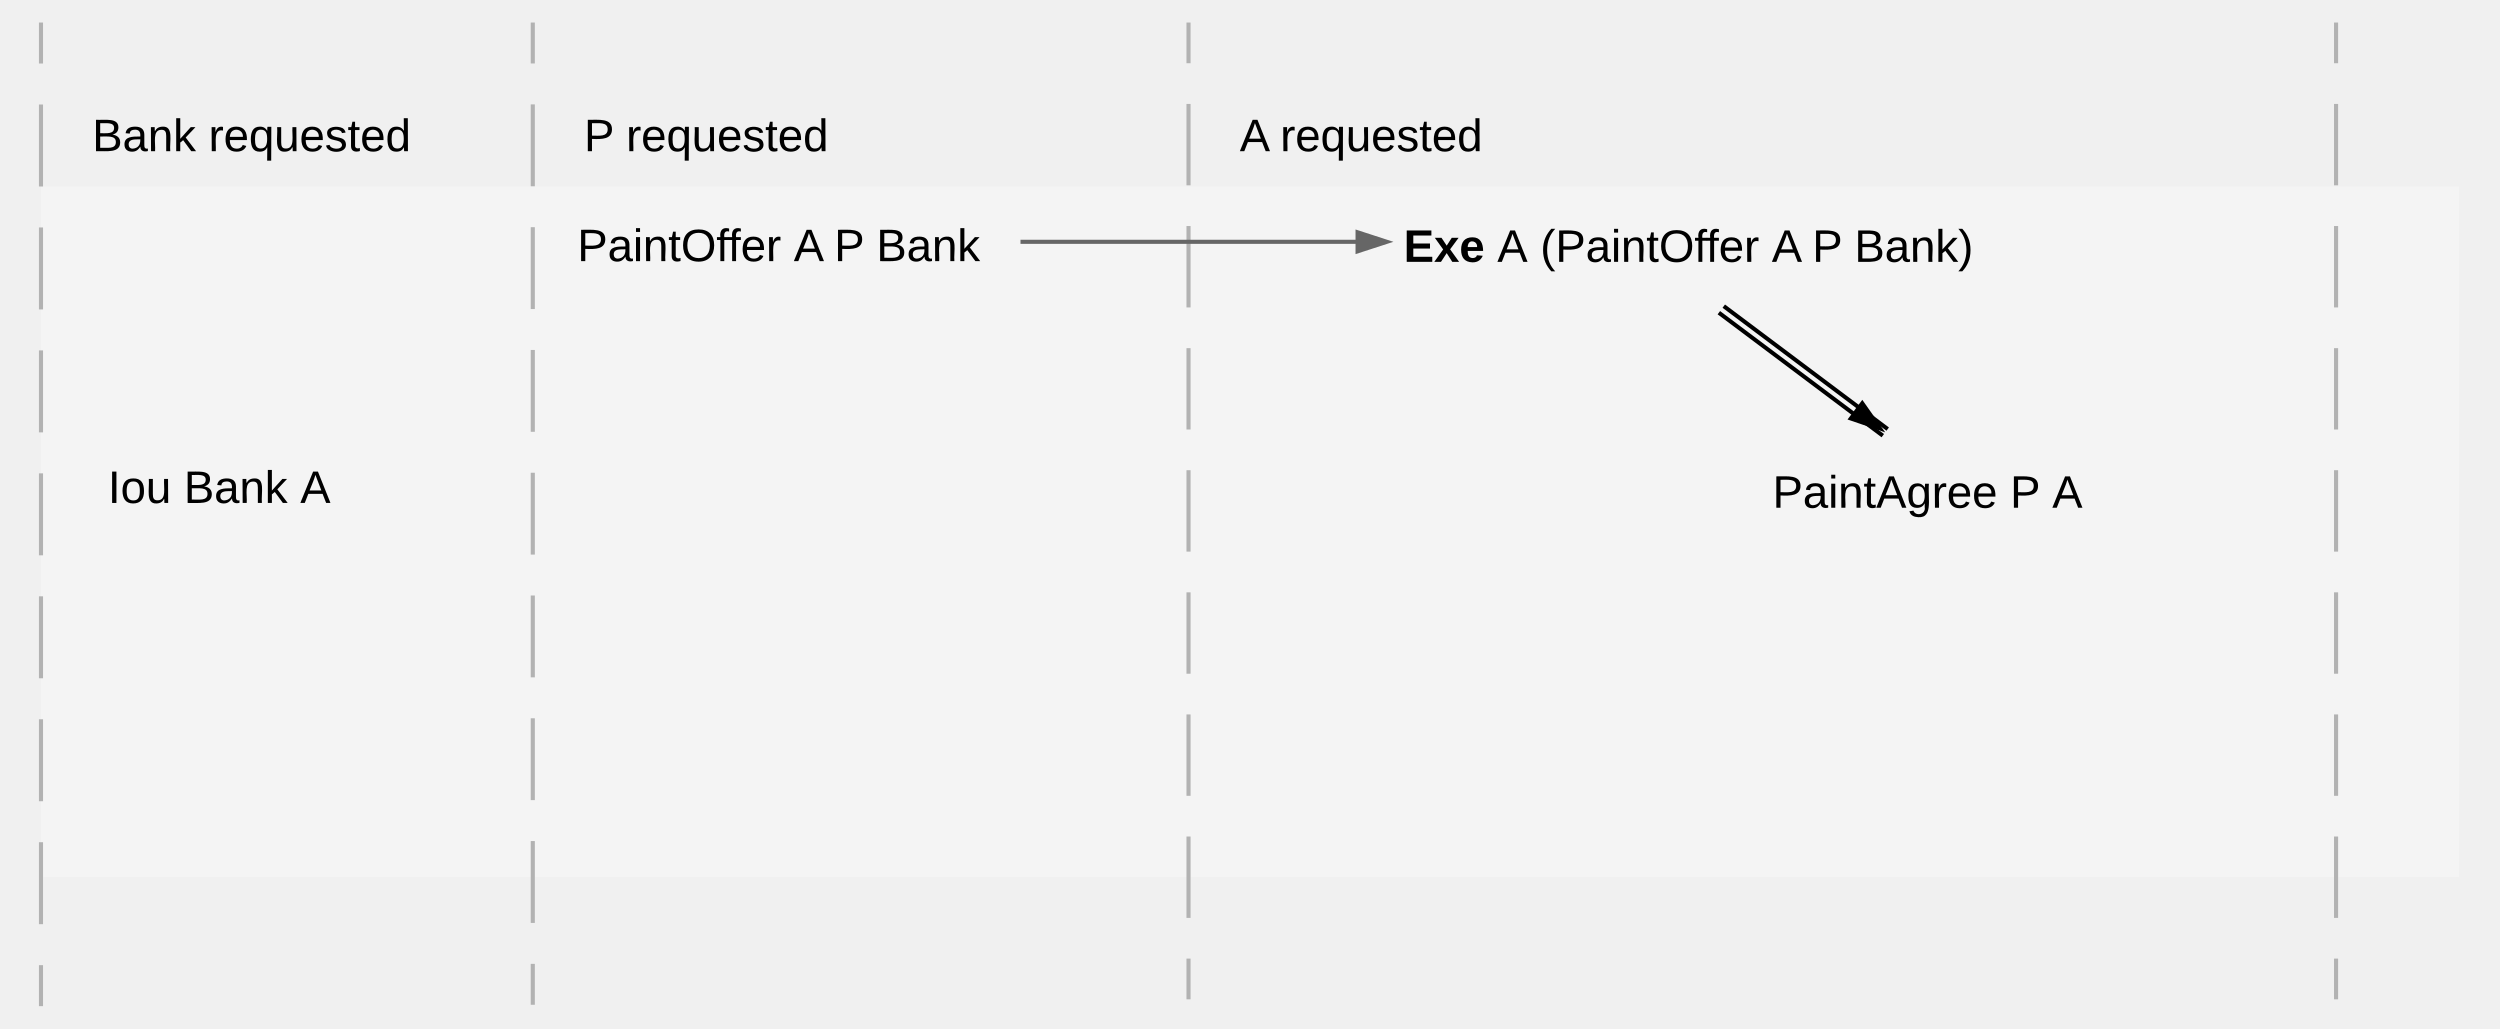
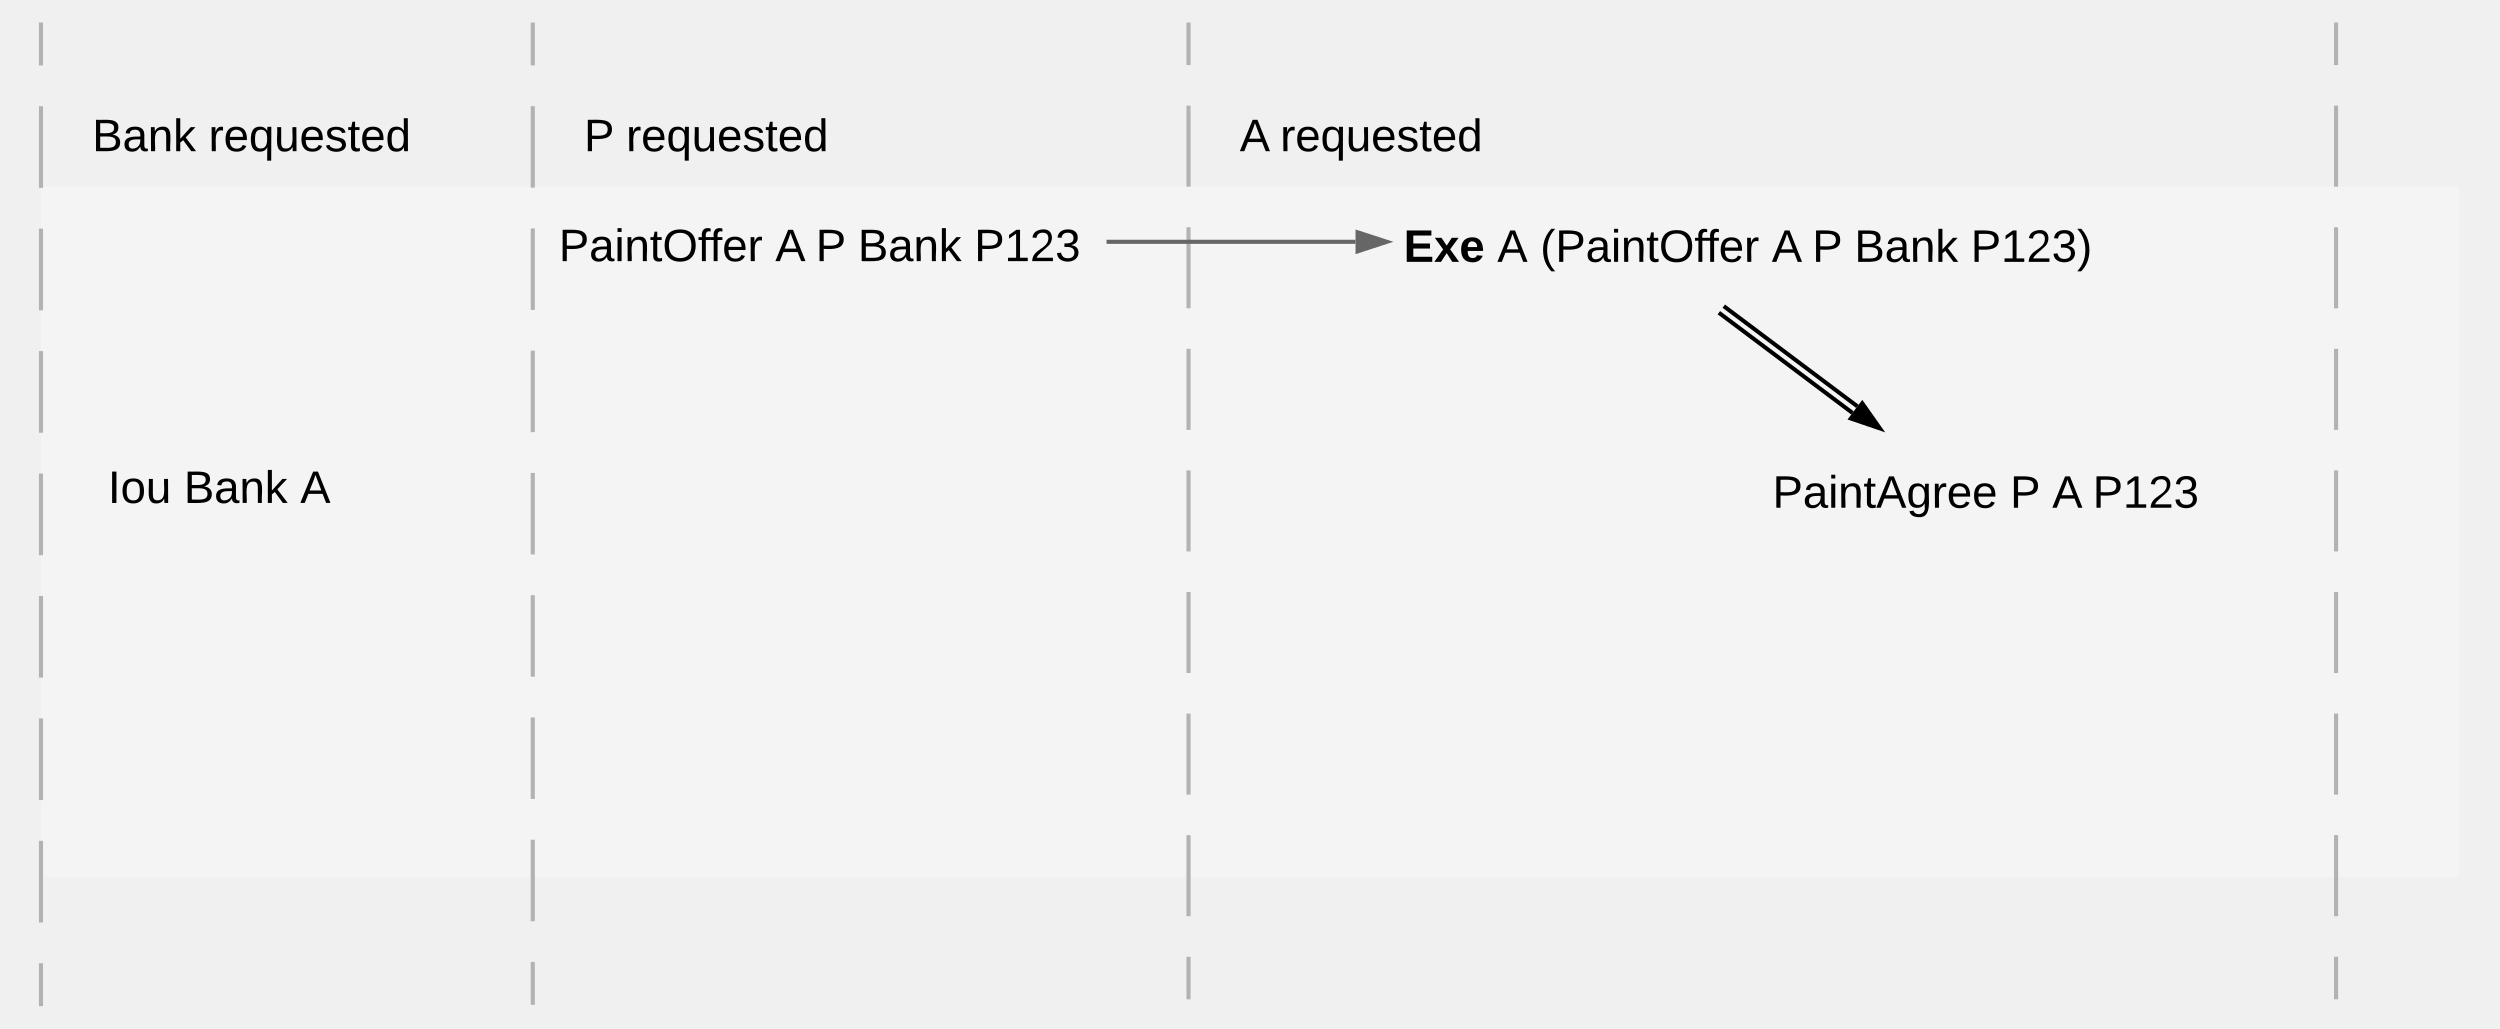
<svg xmlns="http://www.w3.org/2000/svg" xmlns:ns1="lucid" xmlns:xlink="http://www.w3.org/1999/xlink" width="1220" height="502">
  <g transform="translate(-140 -129)" ns1:page-tab-id="0_0">
    <path d="M160 220h1180v337H160z" stroke="#000" stroke-opacity="0" stroke-width="2" fill="#f4f4f4" />
    <path d="M167 340h160v60H167z" stroke="#000" stroke-opacity="0" stroke-width="2" fill="#fff" fill-opacity="0" />
    <use xlink:href="#a" transform="matrix(1,0,0,1,172,345) translate(20.67901 29.44444)" />
    <use xlink:href="#b" transform="matrix(1,0,0,1,172,345) translate(57.71605 29.44444)" />
    <use xlink:href="#c" transform="matrix(1,0,0,1,172,345) translate(114.5062 29.44444)" />
    <path d="M180 180h200v60H180z" stroke="#000" stroke-opacity="0" stroke-width="2" fill="#fff" fill-opacity="0" />
    <use xlink:href="#d" transform="matrix(1,0,0,1,185,185) translate(0 17.77778)" />
    <use xlink:href="#e" transform="matrix(1,0,0,1,185,185) translate(56.79012 17.77778)" />
-     <path d="M400 619.33V140" fill="none" />
-     <path d="M400 619.33v-19.97m0-19.97v-39.96m0-19.97v-39.94m0-19.97V419.6m0-19.96V359.7m0-19.98v-39.94m0-19.97v-39.94m0-19.97v-39.96m0-19.97V140" stroke="#b2b2b2" stroke-width="2" fill="none" />
-     <path d="M160 620V140" fill="none" />
-     <path d="M160 620v-20m0-20v-40m0-20v-40m0-20v-40m0-20v-40m0-20v-40m0-20v-40m0-20v-40m0-20v-20" stroke="#b2b2b2" stroke-width="2" fill="none" />
-     <path d="M720 616.67V140" fill="none" />
-     <path d="M720 616.67V596.8m0-19.86v-39.72m0-19.86v-39.72m0-19.86v-39.72m0-19.87v-39.73m0-19.86v-39.7m0-19.87V239.3m0-19.86v-39.72m0-19.86V140" stroke="#b2b2b2" stroke-width="2" fill="none" />
+     <path d="M400 618.33V141" fill="none" />
+     <path d="M400 618.33v-19.9m0-19.87v-39.78m0-19.9v-39.77m0-19.88v-39.78m0-19.88v-39.78m0-19.9v-39.77m0-19.88v-39.78m0-19.88v-39.78m0-19.9V141M400 618.3v1.03M400 141.03V140" stroke="#b2b2b2" stroke-width="2" fill="none" />
+     <path d="M160 619V141" fill="none" />
+     <path d="M160 619v-19.92m0-19.9v-39.85m0-19.9v-39.85m0-19.9v-39.85m0-19.9v-39.85m0-19.9v-39.85m0-19.9v-39.85m0-19.9v-39.85m0-19.9V141M160 618.97V620M160 141.03V140" stroke="#b2b2b2" stroke-width="2" fill="none" />
+     <path d="M720 615.67V141" fill="none" />
+     <path d="M720 615.67V595.9m0-19.8v-39.54m0-19.78v-39.56m0-19.78V417.9m0-19.8v-39.54m0-19.78v-39.56m0-19.78V239.9m0-19.8v-39.54m0-19.78V141M720 615.64v1.03M720 141.03V140" stroke="#b2b2b2" stroke-width="2" fill="none" />
    <path d="M420 180h200v60H420z" stroke="#000" stroke-opacity="0" stroke-width="2" fill="#fff" fill-opacity="0" />
    <use xlink:href="#f" transform="matrix(1,0,0,1,425,185) translate(0 17.77778)" />
-     <use xlink:href="#g" transform="matrix(1,0,0,1,425,185) translate(20.55556 17.77778)" />
-     <path d="M400 220h240v63.33H400z" stroke="#000" stroke-opacity="0" stroke-width="2" fill="#fff" fill-opacity="0" />
-     <use xlink:href="#h" transform="matrix(1,0,0,1,405,225) translate(16.7284 31.44444)" />
-     <use xlink:href="#i" transform="matrix(1,0,0,1,405,225) translate(122.3457 31.44444)" />
-     <use xlink:href="#j" transform="matrix(1,0,0,1,405,225) translate(142.0988 31.44444)" />
-     <use xlink:href="#k" transform="matrix(1,0,0,1,405,225) translate(162.6543 31.44444)" />
+     <use xlink:href="#e" transform="matrix(1,0,0,1,425,185) translate(20.55556 17.77778)" />
+     <path d="M400 220h280v63.33H400z" stroke="#000" stroke-opacity="0" stroke-width="2" fill="#fff" fill-opacity="0" />
+     <use xlink:href="#g" transform="matrix(1,0,0,1,405,225) translate(7.716049 31.44444)" />
+     <use xlink:href="#h" transform="matrix(1,0,0,1,405,225) translate(113.3333 31.44444)" />
+     <use xlink:href="#i" transform="matrix(1,0,0,1,405,225) translate(133.0864 31.44444)" />
+     <use xlink:href="#b" transform="matrix(1,0,0,1,405,225) translate(153.642 31.44444)" />
+     <use xlink:href="#j" transform="matrix(1,0,0,1,405,225) translate(210.4321 31.44444)" />
    <path d="M740 180h200v60H740z" stroke="#000" stroke-opacity="0" stroke-width="2" fill="#fff" fill-opacity="0" />
-     <use xlink:href="#l" transform="matrix(1,0,0,1,745,185) translate(0 17.77778)" />
-     <use xlink:href="#g" transform="matrix(1,0,0,1,745,185) translate(19.75309 17.77778)" />
-     <path d="M981.2 278.4l80 60M978.8 281.6l80 60" stroke="#000" stroke-width="2" fill="none" />
+     <use xlink:href="#k" transform="matrix(1,0,0,1,745,185) translate(0 17.77778)" />
+     <use xlink:href="#e" transform="matrix(1,0,0,1,745,185) translate(19.75309 17.77778)" />
+     <path d="M982 279l64.4 48.3M979.6 282.2l64.4 48.3M982.02 279.02l-.82-.62M979.62 282.22l-.82-.62" stroke="#000" stroke-width="2" fill="none" />
    <path d="M1057.4 338.06l-14.18-4.85 5.56-7.4z" stroke="#000" stroke-width="2" />
    <path d="M820 234h393v63.33H820z" stroke="#000" stroke-opacity="0" stroke-width="2" fill="#fff" fill-opacity="0" />
-     <g>
-       <use xlink:href="#m" transform="matrix(1,0,0,1,825,239) translate(0 17.77778)" />
-       <use xlink:href="#n" transform="matrix(1,0,0,1,825,239) translate(45.67901 17.77778)" />
-       <use xlink:href="#o" transform="matrix(1,0,0,1,825,239) translate(66.66667 17.77778)" />
-       <use xlink:href="#p" transform="matrix(1,0,0,1,825,239) translate(179.6296 17.77778)" />
-       <use xlink:href="#q" transform="matrix(1,0,0,1,825,239) translate(199.3827 17.77778)" />
-       <use xlink:href="#r" transform="matrix(1,0,0,1,825,239) translate(219.9383 17.77778)" />
-     </g>
+     <use xlink:href="#l" transform="matrix(1,0,0,1,825,239) translate(0 17.77778)" />
+     <use xlink:href="#m" transform="matrix(1,0,0,1,825,239) translate(45.67901 17.77778)" />
+     <use xlink:href="#n" transform="matrix(1,0,0,1,825,239) translate(66.66667 17.77778)" />
+     <use xlink:href="#o" transform="matrix(1,0,0,1,825,239) translate(179.6296 17.77778)" />
+     <use xlink:href="#p" transform="matrix(1,0,0,1,825,239) translate(199.3827 17.77778)" />
+     <use xlink:href="#q" transform="matrix(1,0,0,1,825,239) translate(219.9383 17.77778)" />
+     <use xlink:href="#r" transform="matrix(1,0,0,1,825,239) translate(276.7284 17.77778)" />
    <path d="M1000 354h260v63.33h-260z" stroke="#000" stroke-opacity="0" stroke-width="2" fill="#fff" fill-opacity="0" />
    <g>
      <use xlink:href="#s" transform="matrix(1,0,0,1,1005,359) translate(0 17.77778)" />
      <use xlink:href="#t" transform="matrix(1,0,0,1,1005,359) translate(115.9259 17.77778)" />
      <use xlink:href="#u" transform="matrix(1,0,0,1,1005,359) translate(136.4815 17.77778)" />
+       <use xlink:href="#v" transform="matrix(1,0,0,1,1005,359) translate(156.2346 17.77778)" />
    </g>
-     <path d="M1280 616.67V140" fill="none" />
-     <path d="M1280 616.67V596.8m0-19.86v-39.72m0-19.86v-39.72m0-19.86v-39.72m0-19.87v-39.73m0-19.86v-39.7m0-19.87V239.3m0-19.86v-39.72m0-19.86V140" stroke="#b2b2b2" stroke-width="2" fill="none" />
-     <path d="M638 247h163.76" stroke="#666" stroke-width="2" fill="none" />
+     <path d="M1280 615.67V141" fill="none" />
+     <path d="M1280 615.67V595.9m0-19.8v-39.54m0-19.78v-39.56m0-19.78V417.9m0-19.8v-39.54m0-19.78v-39.56m0-19.78V239.9m0-19.8v-39.54m0-19.78V141M1280 615.64v1.03M1280 141.03V140" stroke="#b2b2b2" stroke-width="2" fill="none" />
+     <path d="M681 247h120.5M681.03 247H680" stroke="#666" stroke-width="2" fill="none" />
    <path d="M816.76 247l-14.26 4.64v-9.28z" stroke="#666" stroke-width="2" fill="#666" />
    <defs>
-       <path d="M33 0v-248h34V0H33" id="v" />
-       <path d="M100-194c62-1 85 37 85 99 1 63-27 99-86 99S16-35 15-95c0-66 28-99 85-99zM99-20c44 1 53-31 53-75 0-43-8-75-51-75s-53 32-53 75 10 74 51 75" id="w" />
-       <path d="M84 4C-5 8 30-112 23-190h32v120c0 31 7 50 39 49 72-2 45-101 50-169h31l1 190h-30c-1-10 1-25-2-33-11 22-28 36-60 37" id="x" />
+       <path d="M33 0v-248h34V0H33" id="w" />
+       <path d="M100-194c62-1 85 37 85 99 1 63-27 99-86 99S16-35 15-95c0-66 28-99 85-99zM99-20c44 1 53-31 53-75 0-43-8-75-51-75s-53 32-53 75 10 74 51 75" id="x" />
+       <path d="M84 4C-5 8 30-112 23-190h32v120c0 31 7 50 39 49 72-2 45-101 50-169h31l1 190h-30c-1-10 1-25-2-33-11 22-28 36-60 37" id="y" />
      <g id="a">
-         <use transform="matrix(0.0617284,0,0,0.0617284,0,0)" xlink:href="#v" />
-         <use transform="matrix(0.0617284,0,0,0.0617284,6.17284,0)" xlink:href="#w" />
-         <use transform="matrix(0.0617284,0,0,0.0617284,18.51852,0)" xlink:href="#x" />
+         <use transform="matrix(0.0617284,0,0,0.0617284,0,0)" xlink:href="#w" />
+         <use transform="matrix(0.0617284,0,0,0.0617284,6.17284,0)" xlink:href="#x" />
+         <use transform="matrix(0.0617284,0,0,0.0617284,18.51852,0)" xlink:href="#y" />
      </g>
-       <path d="M160-131c35 5 61 23 61 61C221 17 115-2 30 0v-248c76 3 177-17 177 60 0 33-19 50-47 57zm-97-11c50-1 110 9 110-42 0-47-63-36-110-37v79zm0 115c55-2 124 14 124-45 0-56-70-42-124-44v89" id="y" />
-       <path d="M141-36C126-15 110 5 73 4 37 3 15-17 15-53c-1-64 63-63 125-63 3-35-9-54-41-54-24 1-41 7-42 31l-33-3c5-37 33-52 76-52 45 0 72 20 72 64v82c-1 20 7 32 28 27v20c-31 9-61-2-59-35zM48-53c0 20 12 33 32 33 41-3 63-29 60-74-43 2-92-5-92 41" id="z" />
-       <path d="M117-194c89-4 53 116 60 194h-32v-121c0-31-8-49-39-48C34-167 62-67 57 0H25l-1-190h30c1 10-1 24 2 32 11-22 29-35 61-36" id="A" />
-       <path d="M143 0L79-87 56-68V0H24v-261h32v163l83-92h37l-77 82L181 0h-38" id="B" />
+       <path d="M160-131c35 5 61 23 61 61C221 17 115-2 30 0v-248c76 3 177-17 177 60 0 33-19 50-47 57zm-97-11c50-1 110 9 110-42 0-47-63-36-110-37v79zm0 115c55-2 124 14 124-45 0-56-70-42-124-44v89" id="z" />
+       <path d="M141-36C126-15 110 5 73 4 37 3 15-17 15-53c-1-64 63-63 125-63 3-35-9-54-41-54-24 1-41 7-42 31l-33-3c5-37 33-52 76-52 45 0 72 20 72 64v82c-1 20 7 32 28 27v20c-31 9-61-2-59-35zM48-53c0 20 12 33 32 33 41-3 63-29 60-74-43 2-92-5-92 41" id="A" />
+       <path d="M117-194c89-4 53 116 60 194h-32v-121c0-31-8-49-39-48C34-167 62-67 57 0H25l-1-190h30c1 10-1 24 2 32 11-22 29-35 61-36" id="B" />
+       <path d="M143 0L79-87 56-68V0H24v-261h32v163l83-92h37l-77 82L181 0h-38" id="C" />
      <g id="b">
-         <use transform="matrix(0.0617284,0,0,0.0617284,0,0)" xlink:href="#y" />
-         <use transform="matrix(0.0617284,0,0,0.0617284,14.81481,0)" xlink:href="#z" />
-         <use transform="matrix(0.0617284,0,0,0.0617284,27.16049,0)" xlink:href="#A" />
-         <use transform="matrix(0.0617284,0,0,0.0617284,39.50617,0)" xlink:href="#B" />
+         <use transform="matrix(0.0617284,0,0,0.0617284,0,0)" xlink:href="#z" />
+         <use transform="matrix(0.0617284,0,0,0.0617284,14.81481,0)" xlink:href="#A" />
+         <use transform="matrix(0.0617284,0,0,0.0617284,27.16049,0)" xlink:href="#B" />
+         <use transform="matrix(0.0617284,0,0,0.0617284,39.50617,0)" xlink:href="#C" />
      </g>
-       <path d="M205 0l-28-72H64L36 0H1l101-248h38L239 0h-34zm-38-99l-47-123c-12 45-31 82-46 123h93" id="C" />
-       <use transform="matrix(0.0617284,0,0,0.0617284,0,0)" xlink:href="#C" id="c" />
+       <path d="M205 0l-28-72H64L36 0H1l101-248h38L239 0h-34zm-38-99l-47-123c-12 45-31 82-46 123h93" id="D" />
+       <use transform="matrix(0.0617284,0,0,0.0617284,0,0)" xlink:href="#D" id="c" />
      <g id="d">
-         <use transform="matrix(0.0617284,0,0,0.0617284,0,0)" xlink:href="#y" />
-         <use transform="matrix(0.0617284,0,0,0.0617284,14.81481,0)" xlink:href="#z" />
-         <use transform="matrix(0.0617284,0,0,0.0617284,27.16049,0)" xlink:href="#A" />
-         <use transform="matrix(0.0617284,0,0,0.0617284,39.50617,0)" xlink:href="#B" />
+         <use transform="matrix(0.0617284,0,0,0.0617284,0,0)" xlink:href="#z" />
+         <use transform="matrix(0.0617284,0,0,0.0617284,14.81481,0)" xlink:href="#A" />
+         <use transform="matrix(0.0617284,0,0,0.0617284,27.16049,0)" xlink:href="#B" />
+         <use transform="matrix(0.0617284,0,0,0.0617284,39.50617,0)" xlink:href="#C" />
      </g>
-       <path d="M114-163C36-179 61-72 57 0H25l-1-190h30c1 12-1 29 2 39 6-27 23-49 58-41v29" id="D" />
-       <path d="M100-194c63 0 86 42 84 106H49c0 40 14 67 53 68 26 1 43-12 49-29l28 8c-11 28-37 45-77 45C44 4 14-33 15-96c1-61 26-98 85-98zm52 81c6-60-76-77-97-28-3 7-6 17-6 28h103" id="E" />
-       <path d="M145-31C134-9 116 4 85 4 32 4 16-35 15-94c0-59 17-99 70-100 32-1 48 14 60 33 0-11-1-24 2-32h30l-1 268h-32zM93-21c41 0 51-33 51-76s-8-73-50-73c-40 0-46 35-46 75s5 74 45 74" id="F" />
-       <path d="M135-143c-3-34-86-38-87 0 15 53 115 12 119 90S17 21 10-45l28-5c4 36 97 45 98 0-10-56-113-15-118-90-4-57 82-63 122-42 12 7 21 19 24 35" id="G" />
-       <path d="M59-47c-2 24 18 29 38 22v24C64 9 27 4 27-40v-127H5v-23h24l9-43h21v43h35v23H59v120" id="H" />
-       <path d="M85-194c31 0 48 13 60 33l-1-100h32l1 261h-30c-2-10 0-23-3-31C134-8 116 4 85 4 32 4 16-35 15-94c0-66 23-100 70-100zm9 24c-40 0-46 34-46 75 0 40 6 74 45 74 42 0 51-32 51-76 0-42-9-74-50-73" id="I" />
+       <path d="M114-163C36-179 61-72 57 0H25l-1-190h30c1 12-1 29 2 39 6-27 23-49 58-41v29" id="E" />
+       <path d="M100-194c63 0 86 42 84 106H49c0 40 14 67 53 68 26 1 43-12 49-29l28 8c-11 28-37 45-77 45C44 4 14-33 15-96c1-61 26-98 85-98zm52 81c6-60-76-77-97-28-3 7-6 17-6 28h103" id="F" />
+       <path d="M145-31C134-9 116 4 85 4 32 4 16-35 15-94c0-59 17-99 70-100 32-1 48 14 60 33 0-11-1-24 2-32h30l-1 268h-32zM93-21c41 0 51-33 51-76s-8-73-50-73c-40 0-46 35-46 75s5 74 45 74" id="G" />
+       <path d="M135-143c-3-34-86-38-87 0 15 53 115 12 119 90S17 21 10-45l28-5c4 36 97 45 98 0-10-56-113-15-118-90-4-57 82-63 122-42 12 7 21 19 24 35" id="H" />
+       <path d="M59-47c-2 24 18 29 38 22v24C64 9 27 4 27-40v-127H5v-23h24l9-43h21v43h35v23H59v120" id="I" />
+       <path d="M85-194c31 0 48 13 60 33l-1-100h32l1 261h-30c-2-10 0-23-3-31C134-8 116 4 85 4 32 4 16-35 15-94c0-66 23-100 70-100zm9 24c-40 0-46 34-46 75 0 40 6 74 45 74 42 0 51-32 51-76 0-42-9-74-50-73" id="J" />
      <g id="e">
-         <use transform="matrix(0.0617284,0,0,0.0617284,0,0)" xlink:href="#D" />
-         <use transform="matrix(0.0617284,0,0,0.0617284,7.345679,0)" xlink:href="#E" />
-         <use transform="matrix(0.0617284,0,0,0.0617284,19.69136,0)" xlink:href="#F" />
-         <use transform="matrix(0.0617284,0,0,0.0617284,32.03704,0)" xlink:href="#x" />
-         <use transform="matrix(0.0617284,0,0,0.0617284,44.38272,0)" xlink:href="#E" />
-         <use transform="matrix(0.0617284,0,0,0.0617284,56.7284,0)" xlink:href="#G" />
-         <use transform="matrix(0.0617284,0,0,0.0617284,67.83951,0)" xlink:href="#H" />
-         <use transform="matrix(0.0617284,0,0,0.0617284,74.01235,0)" xlink:href="#E" />
-         <use transform="matrix(0.0617284,0,0,0.0617284,86.35802,0)" xlink:href="#I" />
+         <use transform="matrix(0.0617284,0,0,0.0617284,0,0)" xlink:href="#E" />
+         <use transform="matrix(0.0617284,0,0,0.0617284,7.345679,0)" xlink:href="#F" />
+         <use transform="matrix(0.0617284,0,0,0.0617284,19.69136,0)" xlink:href="#G" />
+         <use transform="matrix(0.0617284,0,0,0.0617284,32.03704,0)" xlink:href="#y" />
+         <use transform="matrix(0.0617284,0,0,0.0617284,44.38272,0)" xlink:href="#F" />
+         <use transform="matrix(0.0617284,0,0,0.0617284,56.7284,0)" xlink:href="#H" />
+         <use transform="matrix(0.0617284,0,0,0.0617284,67.83951,0)" xlink:href="#I" />
+         <use transform="matrix(0.0617284,0,0,0.0617284,74.01235,0)" xlink:href="#F" />
+         <use transform="matrix(0.0617284,0,0,0.0617284,86.35802,0)" xlink:href="#J" />
      </g>
-       <path d="M30-248c87 1 191-15 191 75 0 78-77 80-158 76V0H30v-248zm33 125c57 0 124 11 124-50 0-59-68-47-124-48v98" id="J" />
-       <use transform="matrix(0.0617284,0,0,0.0617284,0,0)" xlink:href="#J" id="f" />
+       <path d="M30-248c87 1 191-15 191 75 0 78-77 80-158 76V0H30v-248zm33 125c57 0 124 11 124-50 0-59-68-47-124-48v98" id="K" />
+       <use transform="matrix(0.0617284,0,0,0.0617284,0,0)" xlink:href="#K" id="f" />
+       <path d="M24-231v-30h32v30H24zM24 0v-190h32V0H24" id="L" />
+       <path d="M140-251c81 0 123 46 123 126C263-46 219 4 140 4 59 4 17-45 17-125s42-126 123-126zm0 227c63 0 89-41 89-101s-29-99-89-99c-61 0-89 39-89 99S79-25 140-24" id="M" />
+       <path d="M101-234c-31-9-42 10-38 44h38v23H63V0H32v-167H5v-23h27c-7-52 17-82 69-68v24" id="N" />
      <g id="g">
-         <use transform="matrix(0.0617284,0,0,0.0617284,0,0)" xlink:href="#D" />
-         <use transform="matrix(0.0617284,0,0,0.0617284,7.345679,0)" xlink:href="#E" />
-         <use transform="matrix(0.0617284,0,0,0.0617284,19.69136,0)" xlink:href="#F" />
-         <use transform="matrix(0.0617284,0,0,0.0617284,32.03704,0)" xlink:href="#x" />
-         <use transform="matrix(0.0617284,0,0,0.0617284,44.38272,0)" xlink:href="#E" />
-         <use transform="matrix(0.0617284,0,0,0.0617284,56.7284,0)" xlink:href="#G" />
-         <use transform="matrix(0.0617284,0,0,0.0617284,67.83951,0)" xlink:href="#H" />
-         <use transform="matrix(0.0617284,0,0,0.0617284,74.01235,0)" xlink:href="#E" />
-         <use transform="matrix(0.0617284,0,0,0.0617284,86.35802,0)" xlink:href="#I" />
+         <use transform="matrix(0.0617284,0,0,0.0617284,0,0)" xlink:href="#K" />
+         <use transform="matrix(0.0617284,0,0,0.0617284,14.81481,0)" xlink:href="#A" />
+         <use transform="matrix(0.0617284,0,0,0.0617284,27.16049,0)" xlink:href="#L" />
+         <use transform="matrix(0.0617284,0,0,0.0617284,32.03704,0)" xlink:href="#B" />
+         <use transform="matrix(0.0617284,0,0,0.0617284,44.38272,0)" xlink:href="#I" />
+         <use transform="matrix(0.0617284,0,0,0.0617284,50.55556,0)" xlink:href="#M" />
+         <use transform="matrix(0.0617284,0,0,0.0617284,67.83951,0)" xlink:href="#N" />
+         <use transform="matrix(0.0617284,0,0,0.0617284,73.58025,0)" xlink:href="#N" />
+         <use transform="matrix(0.0617284,0,0,0.0617284,79.75309,0)" xlink:href="#F" />
+         <use transform="matrix(0.0617284,0,0,0.0617284,92.09877,0)" xlink:href="#E" />
      </g>
-       <path d="M24-231v-30h32v30H24zM24 0v-190h32V0H24" id="K" />
-       <path d="M140-251c81 0 123 46 123 126C263-46 219 4 140 4 59 4 17-45 17-125s42-126 123-126zm0 227c63 0 89-41 89-101s-29-99-89-99c-61 0-89 39-89 99S79-25 140-24" id="L" />
-       <path d="M101-234c-31-9-42 10-38 44h38v23H63V0H32v-167H5v-23h27c-7-52 17-82 69-68v24" id="M" />
-       <g id="h">
-         <use transform="matrix(0.0617284,0,0,0.0617284,0,0)" xlink:href="#J" />
-         <use transform="matrix(0.0617284,0,0,0.0617284,14.81481,0)" xlink:href="#z" />
-         <use transform="matrix(0.0617284,0,0,0.0617284,27.16049,0)" xlink:href="#K" />
-         <use transform="matrix(0.0617284,0,0,0.0617284,32.03704,0)" xlink:href="#A" />
-         <use transform="matrix(0.0617284,0,0,0.0617284,44.38272,0)" xlink:href="#H" />
-         <use transform="matrix(0.0617284,0,0,0.0617284,50.55556,0)" xlink:href="#L" />
-         <use transform="matrix(0.0617284,0,0,0.0617284,67.83951,0)" xlink:href="#M" />
-         <use transform="matrix(0.0617284,0,0,0.0617284,73.58025,0)" xlink:href="#M" />
-         <use transform="matrix(0.0617284,0,0,0.0617284,79.75309,0)" xlink:href="#E" />
-         <use transform="matrix(0.0617284,0,0,0.0617284,92.09877,0)" xlink:href="#D" />
-       </g>
-       <use transform="matrix(0.0617284,0,0,0.0617284,0,0)" xlink:href="#C" id="i" />
-       <use transform="matrix(0.0617284,0,0,0.0617284,0,0)" xlink:href="#J" id="j" />
-       <g id="k">
-         <use transform="matrix(0.0617284,0,0,0.0617284,0,0)" xlink:href="#y" />
-         <use transform="matrix(0.0617284,0,0,0.0617284,14.81481,0)" xlink:href="#z" />
-         <use transform="matrix(0.0617284,0,0,0.0617284,27.16049,0)" xlink:href="#A" />
-         <use transform="matrix(0.0617284,0,0,0.0617284,39.50617,0)" xlink:href="#B" />
-       </g>
-       <use transform="matrix(0.0617284,0,0,0.0617284,0,0)" xlink:href="#C" id="l" />
-       <path d="M24 0v-248h195v40H76v63h132v40H76v65h150V0H24" id="N" />
-       <path d="M144 0l-44-69L55 0H2l70-98-66-92h53l41 62 40-62h54l-67 91 71 99h-54" id="O" />
-       <path d="M185-48c-13 30-37 53-82 52C43 2 14-33 14-96s30-98 90-98c62 0 83 45 84 108H66c0 31 8 55 39 56 18 0 30-7 34-22zm-45-69c5-46-57-63-70-21-2 6-4 13-4 21h74" id="P" />
-       <g id="m">
-         <use transform="matrix(0.0617284,0,0,0.0617284,0,0)" xlink:href="#N" />
+       <use transform="matrix(0.0617284,0,0,0.0617284,0,0)" xlink:href="#D" id="h" />
+       <use transform="matrix(0.0617284,0,0,0.0617284,0,0)" xlink:href="#K" id="i" />
+       <path d="M27 0v-27h64v-190l-56 39v-29l58-41h29v221h61V0H27" id="O" />
+       <path d="M101-251c82-7 93 87 43 132L82-64C71-53 59-42 53-27h129V0H18c2-99 128-94 128-182 0-28-16-43-45-43s-46 15-49 41l-32-3c6-41 34-60 81-64" id="P" />
+       <path d="M126-127c33 6 58 20 58 59 0 88-139 92-164 29-3-8-5-16-6-25l32-3c6 27 21 44 54 44 32 0 52-15 52-46 0-38-36-46-79-43v-28c39 1 72-4 72-42 0-27-17-43-46-43-28 0-47 15-49 41l-32-3c6-42 35-63 81-64 48-1 79 21 79 65 0 36-21 52-52 59" id="Q" />
+       <g id="j">
+         <use transform="matrix(0.0617284,0,0,0.0617284,0,0)" xlink:href="#K" />
        <use transform="matrix(0.0617284,0,0,0.0617284,14.81481,0)" xlink:href="#O" />
        <use transform="matrix(0.0617284,0,0,0.0617284,27.16049,0)" xlink:href="#P" />
+         <use transform="matrix(0.0617284,0,0,0.0617284,39.50617,0)" xlink:href="#Q" />
      </g>
-       <use transform="matrix(0.0617284,0,0,0.0617284,0,0)" xlink:href="#C" id="n" />
-       <path d="M87 75C49 33 22-17 22-94c0-76 28-126 65-167h31c-38 41-64 92-64 168S80 34 118 75H87" id="Q" />
-       <g id="o">
-         <use transform="matrix(0.0617284,0,0,0.0617284,0,0)" xlink:href="#Q" />
-         <use transform="matrix(0.0617284,0,0,0.0617284,7.345679,0)" xlink:href="#J" />
-         <use transform="matrix(0.0617284,0,0,0.0617284,22.16049,0)" xlink:href="#z" />
-         <use transform="matrix(0.0617284,0,0,0.0617284,34.50617,0)" xlink:href="#K" />
-         <use transform="matrix(0.0617284,0,0,0.0617284,39.38272,0)" xlink:href="#A" />
-         <use transform="matrix(0.0617284,0,0,0.0617284,51.7284,0)" xlink:href="#H" />
-         <use transform="matrix(0.0617284,0,0,0.0617284,57.90123,0)" xlink:href="#L" />
-         <use transform="matrix(0.0617284,0,0,0.0617284,75.18519,0)" xlink:href="#M" />
-         <use transform="matrix(0.0617284,0,0,0.0617284,80.92593,0)" xlink:href="#M" />
-         <use transform="matrix(0.0617284,0,0,0.0617284,87.09877,0)" xlink:href="#E" />
-         <use transform="matrix(0.0617284,0,0,0.0617284,99.44444,0)" xlink:href="#D" />
+       <use transform="matrix(0.0617284,0,0,0.0617284,0,0)" xlink:href="#D" id="k" />
+       <path d="M24 0v-248h195v40H76v63h132v40H76v65h150V0H24" id="R" />
+       <path d="M144 0l-44-69L55 0H2l70-98-66-92h53l41 62 40-62h54l-67 91 71 99h-54" id="S" />
+       <path d="M185-48c-13 30-37 53-82 52C43 2 14-33 14-96s30-98 90-98c62 0 83 45 84 108H66c0 31 8 55 39 56 18 0 30-7 34-22zm-45-69c5-46-57-63-70-21-2 6-4 13-4 21h74" id="T" />
+       <g id="l">
+         <use transform="matrix(0.0617284,0,0,0.0617284,0,0)" xlink:href="#R" />
+         <use transform="matrix(0.0617284,0,0,0.0617284,14.81481,0)" xlink:href="#S" />
+         <use transform="matrix(0.0617284,0,0,0.0617284,27.16049,0)" xlink:href="#T" />
      </g>
-       <use transform="matrix(0.0617284,0,0,0.0617284,0,0)" xlink:href="#C" id="p" />
-       <use transform="matrix(0.0617284,0,0,0.0617284,0,0)" xlink:href="#J" id="q" />
-       <path d="M33-261c38 41 65 92 65 168S71 34 33 75H2C39 34 66-17 66-93S39-220 2-261h31" id="R" />
+       <use transform="matrix(0.0617284,0,0,0.0617284,0,0)" xlink:href="#D" id="m" />
+       <path d="M87 75C49 33 22-17 22-94c0-76 28-126 65-167h31c-38 41-64 92-64 168S80 34 118 75H87" id="U" />
+       <g id="n">
+         <use transform="matrix(0.0617284,0,0,0.0617284,0,0)" xlink:href="#U" />
+         <use transform="matrix(0.0617284,0,0,0.0617284,7.345679,0)" xlink:href="#K" />
+         <use transform="matrix(0.0617284,0,0,0.0617284,22.16049,0)" xlink:href="#A" />
+         <use transform="matrix(0.0617284,0,0,0.0617284,34.50617,0)" xlink:href="#L" />
+         <use transform="matrix(0.0617284,0,0,0.0617284,39.38272,0)" xlink:href="#B" />
+         <use transform="matrix(0.0617284,0,0,0.0617284,51.7284,0)" xlink:href="#I" />
+         <use transform="matrix(0.0617284,0,0,0.0617284,57.90123,0)" xlink:href="#M" />
+         <use transform="matrix(0.0617284,0,0,0.0617284,75.18519,0)" xlink:href="#N" />
+         <use transform="matrix(0.0617284,0,0,0.0617284,80.92593,0)" xlink:href="#N" />
+         <use transform="matrix(0.0617284,0,0,0.0617284,87.09877,0)" xlink:href="#F" />
+         <use transform="matrix(0.0617284,0,0,0.0617284,99.44444,0)" xlink:href="#E" />
+       </g>
+       <use transform="matrix(0.0617284,0,0,0.0617284,0,0)" xlink:href="#D" id="o" />
+       <use transform="matrix(0.0617284,0,0,0.0617284,0,0)" xlink:href="#K" id="p" />
+       <g id="q">
+         <use transform="matrix(0.0617284,0,0,0.0617284,0,0)" xlink:href="#z" />
+         <use transform="matrix(0.0617284,0,0,0.0617284,14.81481,0)" xlink:href="#A" />
+         <use transform="matrix(0.0617284,0,0,0.0617284,27.16049,0)" xlink:href="#B" />
+         <use transform="matrix(0.0617284,0,0,0.0617284,39.50617,0)" xlink:href="#C" />
+       </g>
+       <path d="M33-261c38 41 65 92 65 168S71 34 33 75H2C39 34 66-17 66-93S39-220 2-261h31" id="V" />
      <g id="r">
-         <use transform="matrix(0.0617284,0,0,0.0617284,0,0)" xlink:href="#y" />
-         <use transform="matrix(0.0617284,0,0,0.0617284,14.81481,0)" xlink:href="#z" />
-         <use transform="matrix(0.0617284,0,0,0.0617284,27.16049,0)" xlink:href="#A" />
-         <use transform="matrix(0.0617284,0,0,0.0617284,39.50617,0)" xlink:href="#B" />
-         <use transform="matrix(0.0617284,0,0,0.0617284,50.61728,0)" xlink:href="#R" />
+         <use transform="matrix(0.0617284,0,0,0.0617284,0,0)" xlink:href="#K" />
+         <use transform="matrix(0.0617284,0,0,0.0617284,14.81481,0)" xlink:href="#O" />
+         <use transform="matrix(0.0617284,0,0,0.0617284,27.16049,0)" xlink:href="#P" />
+         <use transform="matrix(0.0617284,0,0,0.0617284,39.50617,0)" xlink:href="#Q" />
+         <use transform="matrix(0.0617284,0,0,0.0617284,51.85185,0)" xlink:href="#V" />
      </g>
-       <path d="M177-190C167-65 218 103 67 71c-23-6-38-20-44-43l32-5c15 47 100 32 89-28v-30C133-14 115 1 83 1 29 1 15-40 15-95c0-56 16-97 71-98 29-1 48 16 59 35 1-10 0-23 2-32h30zM94-22c36 0 50-32 50-73 0-42-14-75-50-75-39 0-46 34-46 75s6 73 46 73" id="S" />
+       <path d="M177-190C167-65 218 103 67 71c-23-6-38-20-44-43l32-5c15 47 100 32 89-28v-30C133-14 115 1 83 1 29 1 15-40 15-95c0-56 16-97 71-98 29-1 48 16 59 35 1-10 0-23 2-32h30zM94-22c36 0 50-32 50-73 0-42-14-75-50-75-39 0-46 34-46 75s6 73 46 73" id="W" />
      <g id="s">
-         <use transform="matrix(0.0617284,0,0,0.0617284,0,0)" xlink:href="#J" />
-         <use transform="matrix(0.0617284,0,0,0.0617284,14.81481,0)" xlink:href="#z" />
-         <use transform="matrix(0.0617284,0,0,0.0617284,27.16049,0)" xlink:href="#K" />
-         <use transform="matrix(0.0617284,0,0,0.0617284,32.03704,0)" xlink:href="#A" />
-         <use transform="matrix(0.0617284,0,0,0.0617284,44.38272,0)" xlink:href="#H" />
-         <use transform="matrix(0.0617284,0,0,0.0617284,50.55556,0)" xlink:href="#C" />
-         <use transform="matrix(0.0617284,0,0,0.0617284,65.37037,0)" xlink:href="#S" />
-         <use transform="matrix(0.0617284,0,0,0.0617284,77.71605,0)" xlink:href="#D" />
-         <use transform="matrix(0.0617284,0,0,0.0617284,85.06173,0)" xlink:href="#E" />
-         <use transform="matrix(0.0617284,0,0,0.0617284,97.40741,0)" xlink:href="#E" />
+         <use transform="matrix(0.0617284,0,0,0.0617284,0,0)" xlink:href="#K" />
+         <use transform="matrix(0.0617284,0,0,0.0617284,14.81481,0)" xlink:href="#A" />
+         <use transform="matrix(0.0617284,0,0,0.0617284,27.16049,0)" xlink:href="#L" />
+         <use transform="matrix(0.0617284,0,0,0.0617284,32.03704,0)" xlink:href="#B" />
+         <use transform="matrix(0.0617284,0,0,0.0617284,44.38272,0)" xlink:href="#I" />
+         <use transform="matrix(0.0617284,0,0,0.0617284,50.55556,0)" xlink:href="#D" />
+         <use transform="matrix(0.0617284,0,0,0.0617284,65.37037,0)" xlink:href="#W" />
+         <use transform="matrix(0.0617284,0,0,0.0617284,77.71605,0)" xlink:href="#E" />
+         <use transform="matrix(0.0617284,0,0,0.0617284,85.06173,0)" xlink:href="#F" />
+         <use transform="matrix(0.0617284,0,0,0.0617284,97.40741,0)" xlink:href="#F" />
      </g>
-       <use transform="matrix(0.0617284,0,0,0.0617284,0,0)" xlink:href="#J" id="t" />
-       <use transform="matrix(0.0617284,0,0,0.0617284,0,0)" xlink:href="#C" id="u" />
+       <use transform="matrix(0.0617284,0,0,0.0617284,0,0)" xlink:href="#K" id="t" />
+       <use transform="matrix(0.0617284,0,0,0.0617284,0,0)" xlink:href="#D" id="u" />
+       <g id="v">
+         <use transform="matrix(0.0617284,0,0,0.0617284,0,0)" xlink:href="#K" />
+         <use transform="matrix(0.0617284,0,0,0.0617284,14.81481,0)" xlink:href="#O" />
+         <use transform="matrix(0.0617284,0,0,0.0617284,27.16049,0)" xlink:href="#P" />
+         <use transform="matrix(0.0617284,0,0,0.0617284,39.50617,0)" xlink:href="#Q" />
+       </g>
    </defs>
  </g>
</svg>
